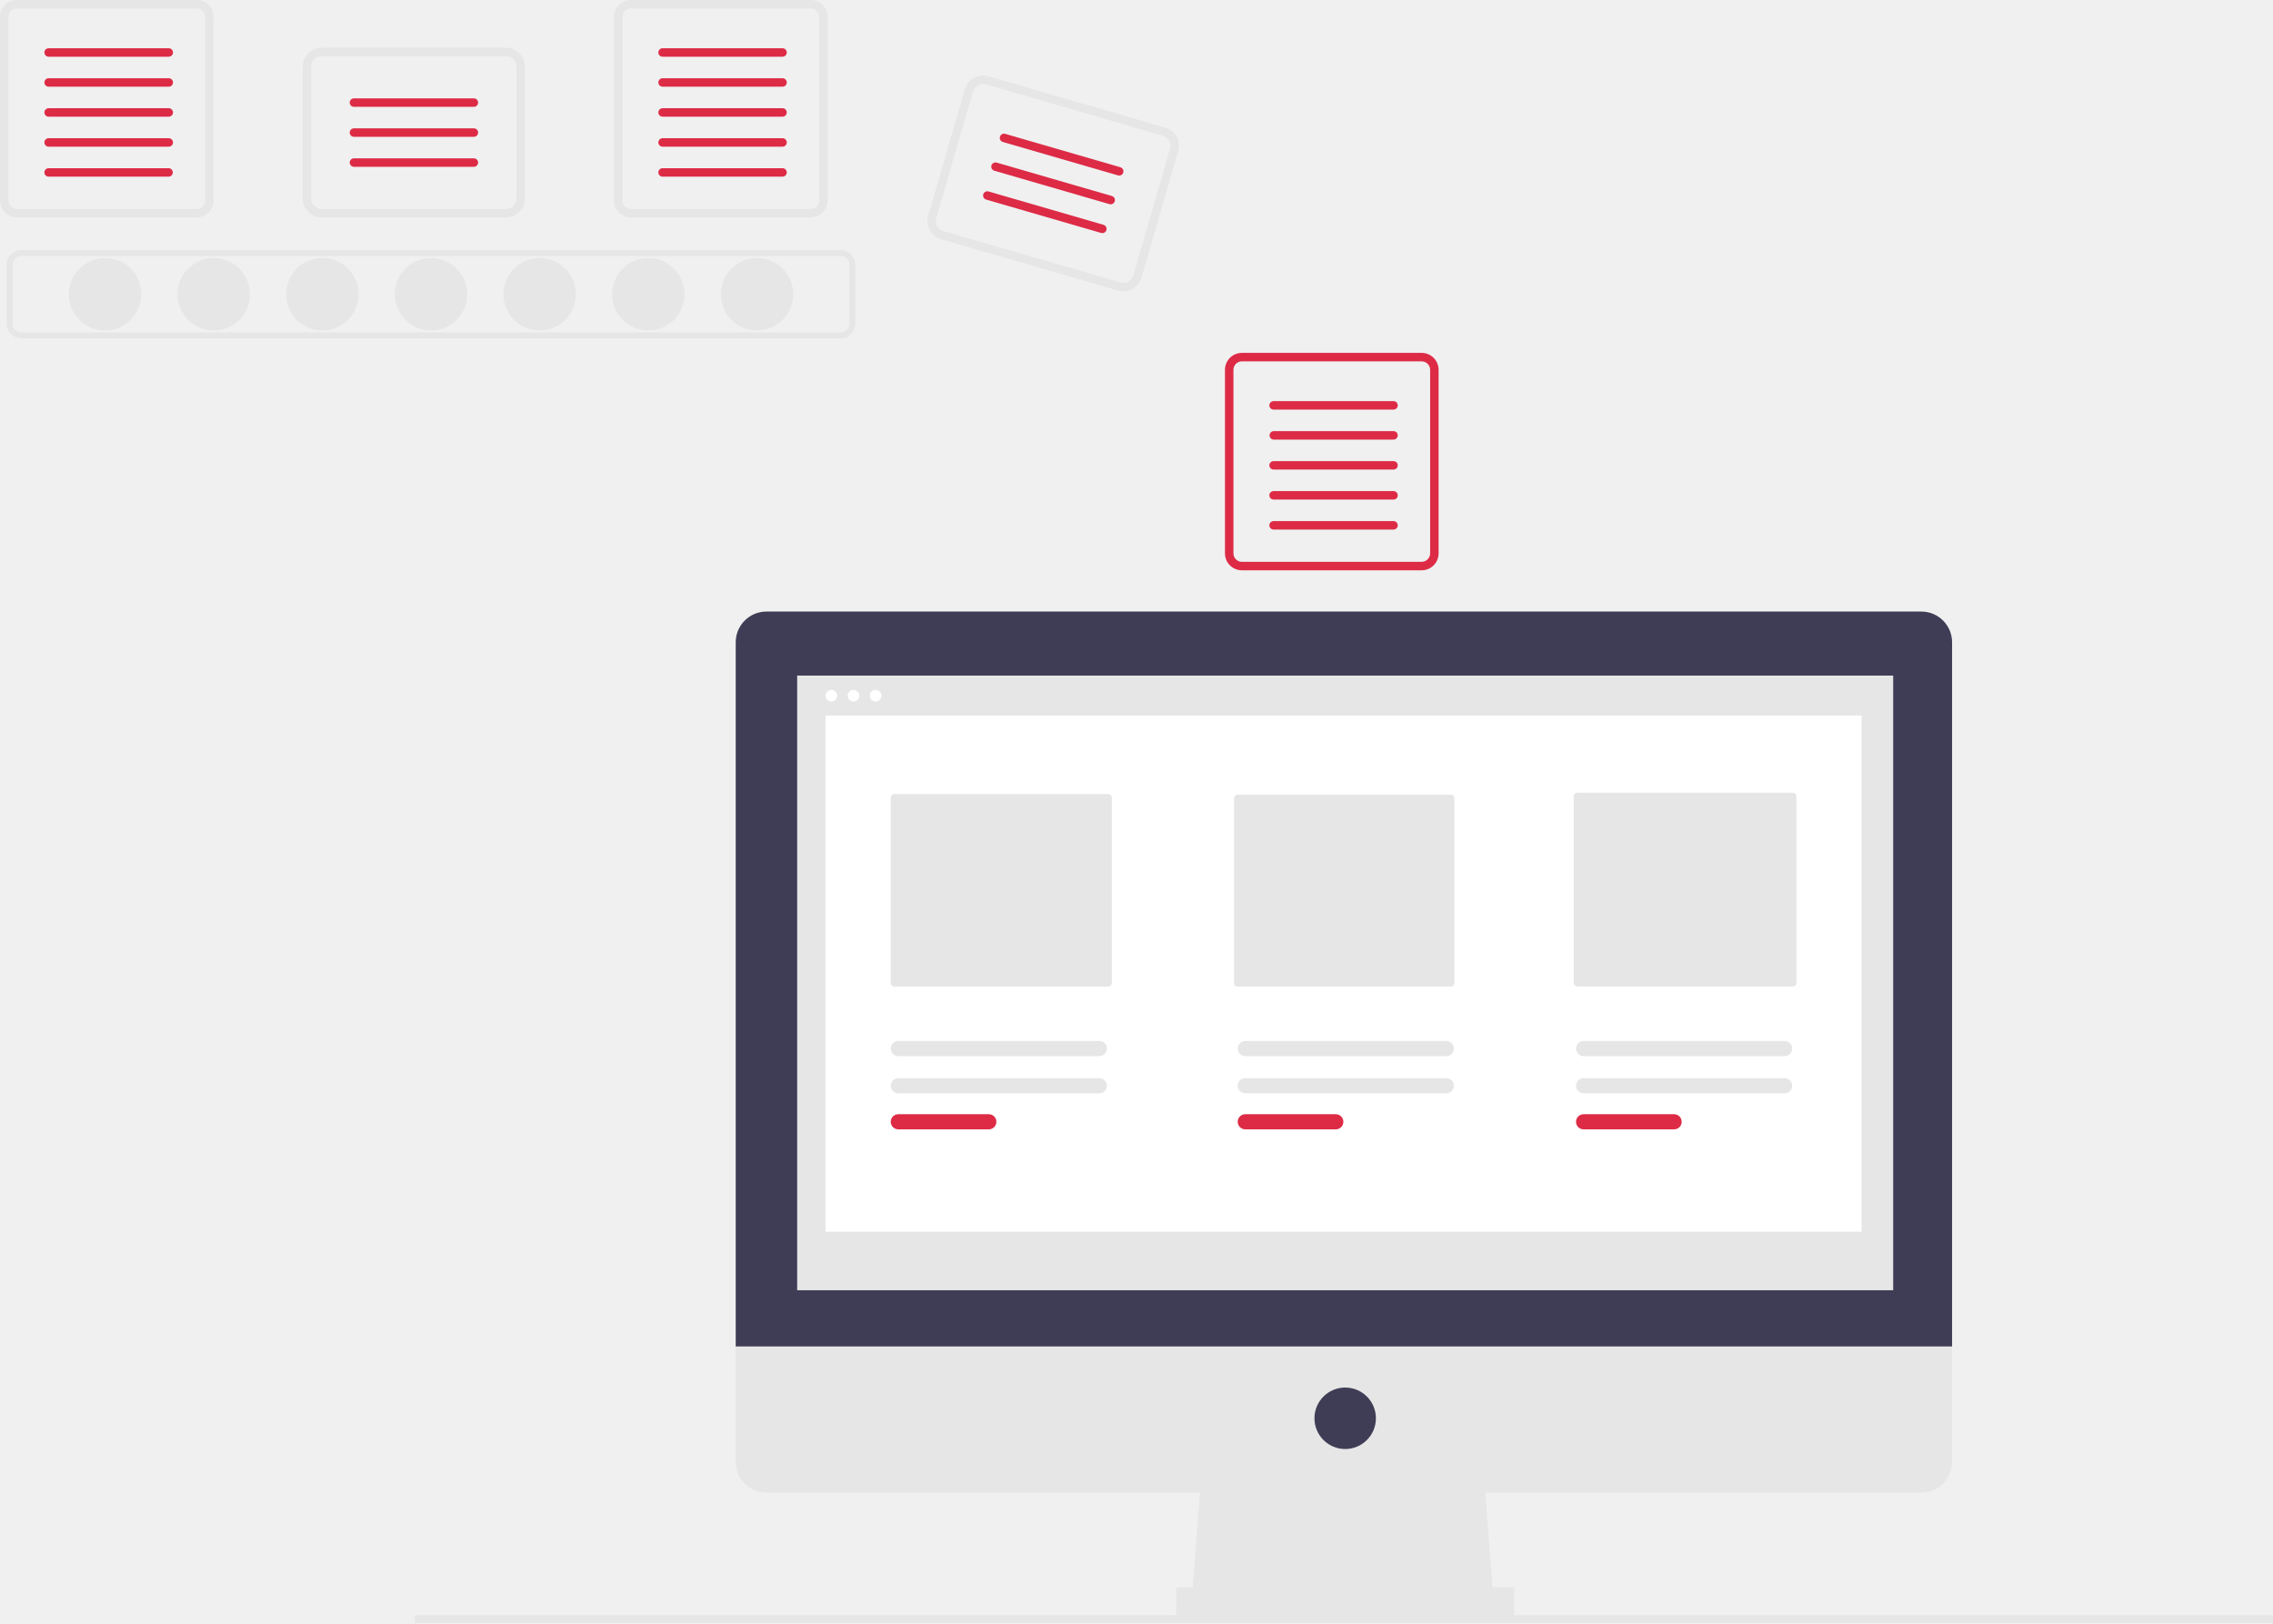
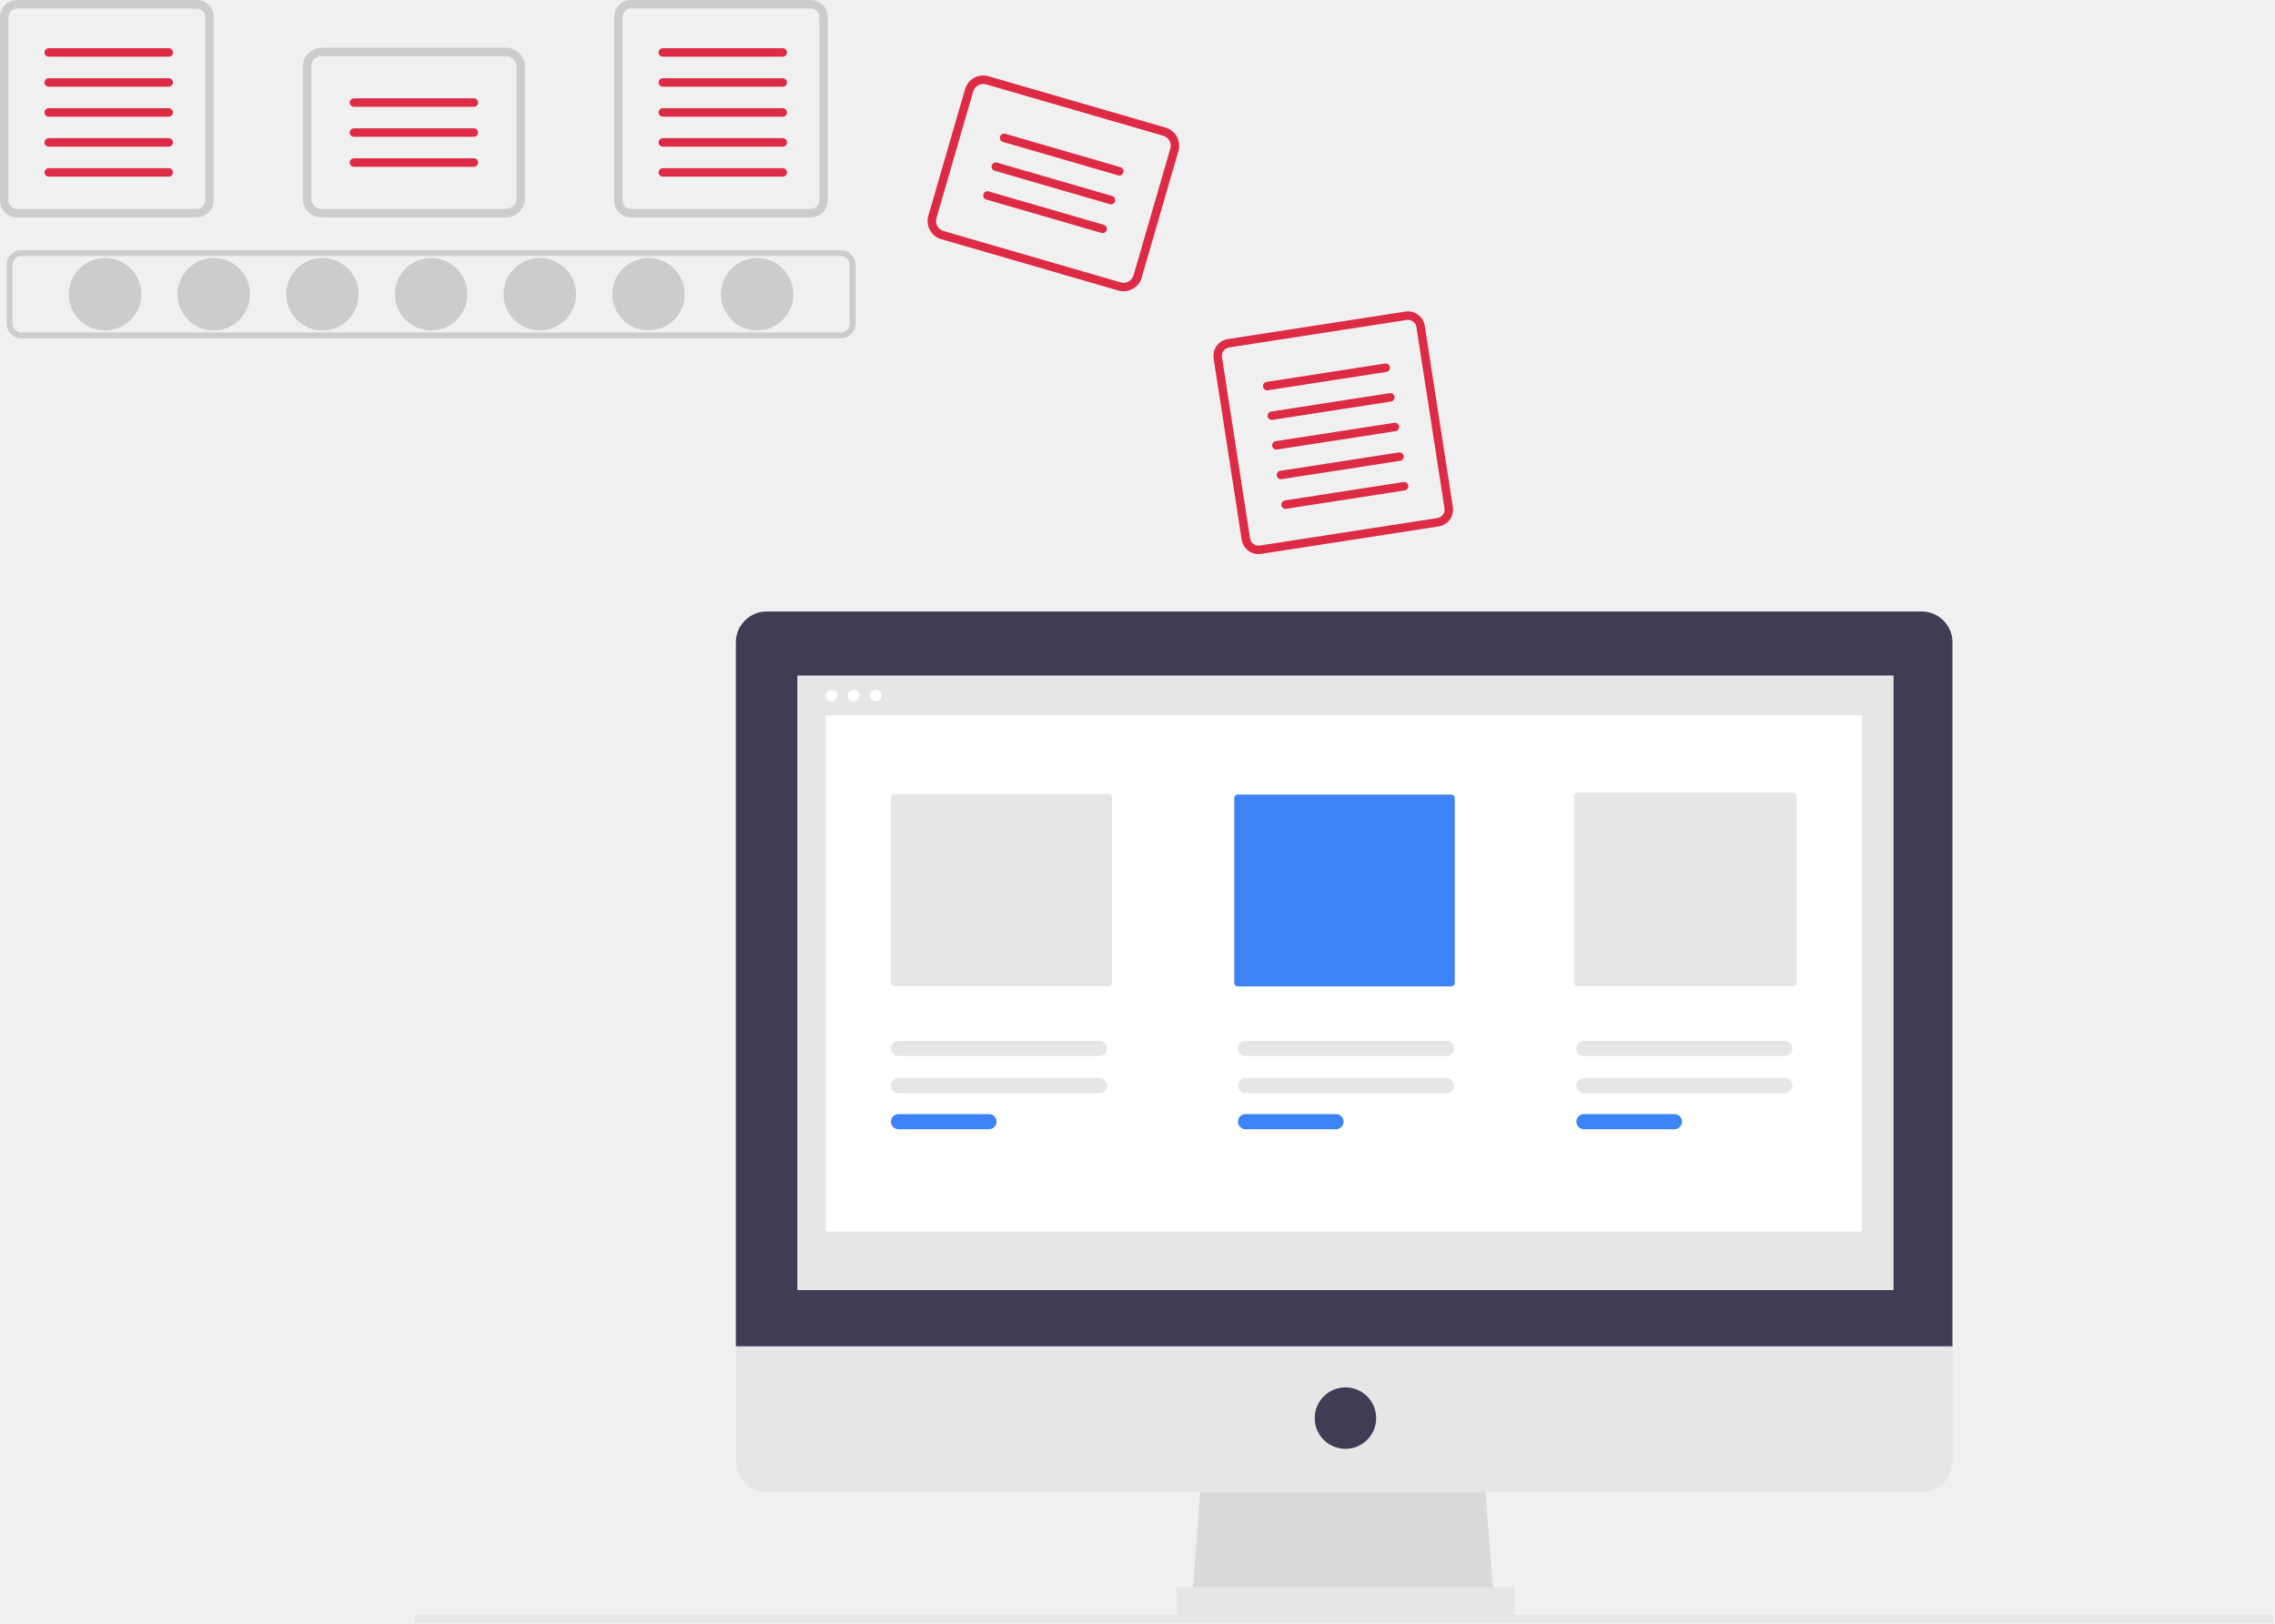
- <svg xmlns="http://www.w3.org/2000/svg" data-name="Layer 1" width="855.418" height="610.775" viewBox="0 0 855.418 610.775">
-   <circle cx="39.536" cy="110.727" r="13.631" fill="#e6e6e6" />
-   <circle cx="80.428" cy="110.727" r="13.631" fill="#e6e6e6" />
-   <circle cx="121.319" cy="110.727" r="13.631" fill="#e6e6e6" />
-   <circle cx="162.211" cy="110.727" r="13.631" fill="#e6e6e6" />
-   <circle cx="203.103" cy="110.727" r="13.631" fill="#e6e6e6" />
-   <circle cx="243.994" cy="110.727" r="13.631" fill="#e6e6e6" />
-   <circle cx="284.886" cy="110.727" r="13.631" fill="#e6e6e6" />
-   <path d="M488.674,271.938H180.329a5.553,5.553,0,0,1-5.547-5.547V244.287a5.553,5.553,0,0,1,5.547-5.547H488.674a5.553,5.553,0,0,1,5.547,5.547V266.391A5.553,5.553,0,0,1,488.674,271.938ZM180.329,240.959a3.332,3.332,0,0,0-3.328,3.328V266.391a3.332,3.332,0,0,0,3.328,3.328H488.674a3.332,3.332,0,0,0,3.328-3.328V244.287a3.332,3.332,0,0,0-3.328-3.328Z" transform="translate(-172.2908 -144.6123)" fill="#e6e6e6" />
-   <path d="M246.317,147.799a3.191,3.191,0,0,1,3.187,3.187V220.049a3.191,3.191,0,0,1-3.187,3.187h-67.652a3.191,3.191,0,0,1-3.187-3.187V150.986a3.191,3.191,0,0,1,3.187-3.187h67.652m0-3.187h-67.652a6.374,6.374,0,0,0-6.374,6.374V220.049a6.374,6.374,0,0,0,6.374,6.374h67.652a6.374,6.374,0,0,0,6.374-6.374V150.986a6.374,6.374,0,0,0-6.374-6.374Z" transform="translate(-172.2908 -144.6123)" fill="#e6e6e6" />
-   <path d="M235.765,165.953H190.628a1.594,1.594,0,1,1,0-3.187h45.137a1.594,1.594,0,1,1,0,3.187Z" transform="translate(-172.2908 -144.6123)" fill="#dd2b46" />
-   <path d="M235.765,177.238H190.628a1.594,1.594,0,1,1,0-3.187h45.137a1.594,1.594,0,1,1,0,3.187Z" transform="translate(-172.2908 -144.6123)" fill="#dd2b46" />
-   <path d="M235.765,188.521H190.628a1.594,1.594,0,1,1,0-3.187h45.137a1.594,1.594,0,1,1,0,3.187Z" transform="translate(-172.2908 -144.6123)" fill="#dd2b46" />
-   <path d="M235.765,199.806H190.628a1.594,1.594,0,1,1,0-3.187h45.137a1.594,1.594,0,1,1,0,3.187Z" transform="translate(-172.2908 -144.6123)" fill="#dd2b46" />
-   <path d="M235.765,211.091H190.628a1.594,1.594,0,1,1,0-3.187h45.137a1.594,1.594,0,0,1,0,3.187Z" transform="translate(-172.2908 -144.6123)" fill="#dd2b46" />
-   <path d="M477.378,147.799a3.191,3.191,0,0,1,3.187,3.187V220.049a3.191,3.191,0,0,1-3.187,3.187h-67.652a3.191,3.191,0,0,1-3.187-3.187V150.986a3.191,3.191,0,0,1,3.187-3.187h67.652m0-3.187h-67.652a6.374,6.374,0,0,0-6.374,6.374V220.049a6.374,6.374,0,0,0,6.374,6.374h67.652a6.374,6.374,0,0,0,6.374-6.374V150.986a6.374,6.374,0,0,0-6.374-6.374Z" transform="translate(-172.2908 -144.6123)" fill="#e6e6e6" />
-   <path d="M466.826,165.953H421.689a1.594,1.594,0,1,1,0-3.187h45.137a1.594,1.594,0,0,1,0,3.187Z" transform="translate(-172.2908 -144.6123)" fill="#dd2b46" />
-   <path d="M466.826,177.238H421.689a1.594,1.594,0,1,1,0-3.187h45.137a1.594,1.594,0,0,1,0,3.187Z" transform="translate(-172.2908 -144.6123)" fill="#dd2b46" />
-   <path d="M466.826,188.521H421.689a1.594,1.594,0,1,1,0-3.187h45.137a1.594,1.594,0,0,1,0,3.187Z" transform="translate(-172.2908 -144.6123)" fill="#dd2b46" />
-   <path d="M466.826,199.806H421.689a1.594,1.594,0,1,1,0-3.187h45.137a1.594,1.594,0,0,1,0,3.187Z" transform="translate(-172.2908 -144.6123)" fill="#dd2b46" />
-   <path d="M466.826,211.091H421.689a1.594,1.594,0,1,1,0-3.187h45.137a1.594,1.594,0,0,1,0,3.187Z" transform="translate(-172.2908 -144.6123)" fill="#dd2b46" />
-   <path d="M707.317,280.591a3.191,3.191,0,0,1,3.187,3.187v69.063a3.191,3.191,0,0,1-3.187,3.187H639.665a3.191,3.191,0,0,1-3.187-3.187V283.778a3.191,3.191,0,0,1,3.187-3.187h67.652m0-3.187H639.665a6.374,6.374,0,0,0-6.374,6.374v69.063a6.374,6.374,0,0,0,6.374,6.374h67.652a6.374,6.374,0,0,0,6.374-6.374V283.778a6.374,6.374,0,0,0-6.374-6.374Z" transform="translate(-172.2908 -144.6123)" fill="#dd2b46" />
-   <path d="M696.765,298.744H651.628a1.594,1.594,0,1,1,0-3.187h45.137a1.594,1.594,0,0,1,0,3.187Z" transform="translate(-172.2908 -144.6123)" fill="#dd2b46" />
-   <path d="M696.765,310.029H651.628a1.594,1.594,0,0,1,0-3.187h45.137a1.594,1.594,0,0,1,0,3.187Z" transform="translate(-172.2908 -144.6123)" fill="#dd2b46" />
-   <path d="M696.765,321.313H651.628a1.594,1.594,0,1,1,0-3.187h45.137a1.594,1.594,0,0,1,0,3.187Z" transform="translate(-172.2908 -144.6123)" fill="#dd2b46" />
-   <path d="M696.765,332.597H651.628a1.594,1.594,0,1,1,0-3.187h45.137a1.594,1.594,0,0,1,0,3.187Z" transform="translate(-172.2908 -144.6123)" fill="#dd2b46" />
-   <path d="M696.765,343.882H651.628a1.594,1.594,0,1,1,0-3.187h45.137a1.594,1.594,0,0,1,0,3.187Z" transform="translate(-172.2908 -144.6123)" fill="#dd2b46" />
-   <path d="M362.733,226.423H293.309a7.09,7.09,0,0,1-7.081-7.081V169.665a7.09,7.09,0,0,1,7.081-7.082h69.423a7.09,7.09,0,0,1,7.082,7.082V219.342A7.09,7.09,0,0,1,362.733,226.423ZM293.309,165.77a3.899,3.899,0,0,0-3.894,3.895V219.342a3.899,3.899,0,0,0,3.894,3.894h69.423a3.899,3.899,0,0,0,3.895-3.894V169.665a3.9,3.9,0,0,0-3.895-3.895Z" transform="translate(-172.2908 -144.6123)" fill="#e6e6e6" />
-   <path d="M350.59,184.812H305.453a1.594,1.594,0,0,1,0-3.187H350.59a1.594,1.594,0,1,1,0,3.187Z" transform="translate(-172.2908 -144.6123)" fill="#dd2b46" />
-   <path d="M350.59,196.097H305.453a1.594,1.594,0,0,1,0-3.187H350.59a1.594,1.594,0,1,1,0,3.187Z" transform="translate(-172.2908 -144.6123)" fill="#dd2b46" />
-   <path d="M350.59,207.381H305.453a1.594,1.594,0,0,1,0-3.187H350.59a1.594,1.594,0,1,1,0,3.187Z" transform="translate(-172.2908 -144.6123)" fill="#dd2b46" />
-   <path d="M593.091,253.95,526.415,234.614a7.09,7.09,0,0,1-4.829-8.774l13.836-47.711a7.09,7.09,0,0,1,8.774-4.83l66.676,19.336a7.09,7.09,0,0,1,4.829,8.774l-13.836,47.711A7.09,7.09,0,0,1,593.091,253.95Zm-49.783-77.589a3.899,3.899,0,0,0-4.825,2.656L524.647,226.728a3.899,3.899,0,0,0,2.656,4.825l66.676,19.336a3.899,3.899,0,0,0,4.826-2.655l13.836-47.711a3.9,3.9,0,0,0-2.656-4.826Z" transform="translate(-172.2908 -144.6123)" fill="#e6e6e6" />
-   <path d="M593.018,210.604l-43.351-12.572a1.594,1.594,0,0,1,.888-3.061L593.906,207.543a1.594,1.594,0,1,1-.888,3.061Z" transform="translate(-172.2908 -144.6123)" fill="#dd2b46" />
-   <path d="M589.875,221.442,546.524,208.87a1.594,1.594,0,1,1,.888-3.061L590.763,218.381a1.594,1.594,0,0,1-.888,3.061Z" transform="translate(-172.2908 -144.6123)" fill="#dd2b46" />
-   <path d="M586.732,232.28l-43.351-12.572a1.594,1.594,0,0,1,.888-3.061l43.351,12.572a1.594,1.594,0,0,1-.888,3.061Z" transform="translate(-172.2908 -144.6123)" fill="#dd2b46" />
-   <rect x="156.106" y="607.775" width="699.312" height="3" fill="#e6e6e6" />
-   <polygon points="562.14 603.085 448.421 603.085 452.276 552.973 558.285 552.973 562.14 603.085" fill="#e6e6e6" />
-   <rect x="442.639" y="597.303" width="127.21" height="11.565" fill="#e6e6e6" />
-   <path d="M895.371,374.74H460.735a11.565,11.565,0,0,0-11.565,11.565h0V651.327H906.935V386.305a11.565,11.565,0,0,0-11.565-11.565Z" transform="translate(-172.2908 -144.6123)" fill="#3f3d56" />
-   <path d="M449.171,651.327v43.367a11.565,11.565,0,0,0,11.565,11.565H895.371a11.565,11.565,0,0,0,11.565-11.565h0V651.327Z" transform="translate(-172.2908 -144.6123)" fill="#e6e6e6" />
-   <rect x="300.009" y="254.221" width="412.47" height="231.292" fill="#e6e6e6" />
-   <circle cx="506.244" cy="533.698" r="11.565" fill="#3f3d56" />
-   <circle cx="312.87" cy="261.795" r="2.195" fill="#fff" />
-   <circle cx="321.2" cy="261.795" r="2.195" fill="#fff" />
-   <circle cx="329.531" cy="261.795" r="2.195" fill="#fff" />
-   <rect x="310.675" y="269.253" width="389.916" height="194.247" fill="#fff" />
-   <path d="M508.885,443.411a1.38,1.38,0,0,0-1.378,1.378v69.676a1.38,1.38,0,0,0,1.378,1.378H589.349a1.38,1.38,0,0,0,1.378-1.378V444.79a1.38,1.38,0,0,0-1.378-1.378Z" transform="translate(-172.2908 -144.6123)" fill="#e6e6e6" />
-   <path d="M638.081,443.635a1.38,1.38,0,0,0-1.379,1.378v69.452a1.38,1.38,0,0,0,1.379,1.378h80.208a1.38,1.38,0,0,0,1.378-1.378V445.014a1.38,1.38,0,0,0-1.378-1.378Z" transform="translate(-172.2908 -144.6123)" fill="#e6e6e6" />
-   <path d="M765.922,442.907a1.38,1.38,0,0,0-1.378,1.378v70.18a1.38,1.38,0,0,0,1.378,1.378h81.042a1.38,1.38,0,0,0,1.378-1.378V444.286a1.38,1.38,0,0,0-1.378-1.378Z" transform="translate(-172.2908 -144.6123)" fill="#e6e6e6" />
-   <path d="M510.356,550.333a2.85,2.85,0,0,0,0,5.7h75.652a2.85,2.85,0,0,0,0-5.7Z" transform="translate(-172.2908 -144.6123)" fill="#e6e6e6" />
-   <path d="M510.356,563.889a2.85,2.85,0,0,0,0,5.7h34.062a2.85,2.85,0,0,0,0-5.7Z" transform="translate(-172.2908 -144.6123)" fill="#dd2b46" />
-   <path d="M640.94,550.333a2.85,2.85,0,0,0,0,5.7h75.652a2.85,2.85,0,0,0,0-5.7Z" transform="translate(-172.2908 -144.6123)" fill="#e6e6e6" />
-   <path d="M640.94,563.889a2.85,2.85,0,0,0,0,5.7h34.062a2.85,2.85,0,0,0,0-5.7Z" transform="translate(-172.2908 -144.6123)" fill="#dd2b46" />
-   <path d="M768.26,550.333a2.85,2.85,0,0,0,0,5.7h75.652a2.85,2.85,0,0,0,0-5.7Z" transform="translate(-172.2908 -144.6123)" fill="#e6e6e6" />
-   <path d="M510.356,536.333a2.85,2.85,0,0,0,0,5.7h75.652a2.85,2.85,0,0,0,0-5.7Z" transform="translate(-172.2908 -144.6123)" fill="#e6e6e6" />
-   <path d="M640.94,536.333a2.85,2.85,0,0,0,0,5.7h75.652a2.85,2.85,0,0,0,0-5.7Z" transform="translate(-172.2908 -144.6123)" fill="#e6e6e6" />
-   <path d="M768.26,536.333a2.85,2.85,0,0,0,0,5.7h75.652a2.85,2.85,0,0,0,0-5.7Z" transform="translate(-172.2908 -144.6123)" fill="#e6e6e6" />
-   <path d="M768.26,563.889a2.85,2.85,0,0,0,0,5.7H802.322a2.85,2.85,0,0,0,0-5.7Z" transform="translate(-172.2908 -144.6123)" fill="#dd2b46" />
+ <svg xmlns="http://www.w3.org/2000/svg" width="100%" height="100%" viewBox="0 0 856 611" version="1.1" xml:space="preserve" style="fill-rule:evenodd;clip-rule:evenodd;stroke-linejoin:round;stroke-miterlimit:2;">
+   <circle cx="39.536" cy="110.727" r="13.631" style="fill:rgb(204,204,204);" />
+   <circle cx="80.428" cy="110.727" r="13.631" style="fill:rgb(204,204,204);" />
+   <circle cx="121.319" cy="110.727" r="13.631" style="fill:rgb(204,204,204);" />
+   <circle cx="162.211" cy="110.727" r="13.631" style="fill:rgb(204,204,204);" />
+   <circle cx="203.103" cy="110.727" r="13.631" style="fill:rgb(204,204,204);" />
+   <circle cx="243.994" cy="110.727" r="13.631" style="fill:rgb(204,204,204);" />
+   <circle cx="284.886" cy="110.727" r="13.631" style="fill:rgb(204,204,204);" />
+   <g transform="matrix(1,0,0,1,-172.291,-144.612)">
+     <path d="M488.674,271.938L180.329,271.938C177.287,271.934 174.786,269.433 174.782,266.391L174.782,244.287C174.786,241.246 177.287,238.744 180.329,238.74L488.674,238.74C491.716,238.744 494.218,241.246 494.221,244.287L494.221,266.391C494.218,269.433 491.716,271.934 488.674,271.938ZM180.329,240.959C178.504,240.961 177.003,242.462 177.001,244.287L177.001,266.391C177.003,268.216 178.504,269.717 180.329,269.719L488.674,269.719C490.499,269.717 492.001,268.216 492.003,266.391L492.003,244.287C492.001,242.462 490.499,240.961 488.674,240.959L180.329,240.959Z" style="fill:rgb(204,204,204);fill-rule:nonzero;" />
+   </g>
+   <g transform="matrix(1,0,0,1,-172.291,-144.612)">
+     <path d="M246.317,147.799C248.065,147.801 249.502,149.239 249.504,150.986L249.504,220.049C249.502,221.797 248.065,223.234 246.317,223.236L178.665,223.236C176.917,223.234 175.48,221.797 175.478,220.049L175.478,150.986C175.48,149.239 176.917,147.801 178.665,147.799L246.317,147.799M246.317,144.612L178.665,144.612C175.168,144.612 172.291,147.49 172.291,150.986L172.291,220.049C172.291,223.546 175.168,226.423 178.665,226.423L246.317,226.423C249.814,226.423 252.691,223.546 252.691,220.049L252.691,150.986C252.691,147.49 249.814,144.612 246.317,144.612L246.317,144.612Z" style="fill:rgb(204,204,204);fill-rule:nonzero;" />
+   </g>
+   <g transform="matrix(1,0,0,1,-172.291,-144.612)">
+     <path d="M235.765,165.953L190.628,165.953C190.625,165.953 190.621,165.953 190.618,165.953C189.744,165.953 189.024,165.234 189.024,164.359C189.024,163.485 189.744,162.766 190.618,162.766C190.621,162.766 190.625,162.766 190.628,162.766L235.765,162.766C235.768,162.766 235.771,162.766 235.774,162.766C236.649,162.766 237.368,163.485 237.368,164.359C237.368,165.234 236.649,165.953 235.774,165.953C235.771,165.953 235.768,165.953 235.765,165.953Z" style="fill:rgb(221,43,70);fill-rule:nonzero;" />
+   </g>
+   <g transform="matrix(1,0,0,1,-172.291,-144.612)">
+     <path d="M235.765,177.238L190.628,177.238C190.625,177.238 190.621,177.238 190.618,177.238C189.744,177.238 189.024,176.518 189.024,175.644C189.024,174.77 189.744,174.051 190.618,174.051C190.621,174.051 190.625,174.051 190.628,174.051L235.765,174.051C235.768,174.051 235.771,174.051 235.774,174.051C236.649,174.051 237.368,174.77 237.368,175.644C237.368,176.518 236.649,177.238 235.774,177.238C235.771,177.238 235.768,177.238 235.765,177.238Z" style="fill:rgb(221,43,70);fill-rule:nonzero;" />
+   </g>
+   <g transform="matrix(1,0,0,1,-172.291,-144.612)">
+     <path d="M235.765,188.521L190.628,188.521C190.625,188.521 190.621,188.521 190.618,188.521C189.744,188.521 189.024,187.802 189.024,186.928C189.024,186.054 189.744,185.334 190.618,185.334C190.621,185.334 190.625,185.334 190.628,185.334L235.765,185.334C235.768,185.334 235.771,185.334 235.774,185.334C236.649,185.334 237.368,186.054 237.368,186.928C237.368,187.802 236.649,188.521 235.774,188.521C235.771,188.521 235.768,188.521 235.765,188.521Z" style="fill:rgb(221,43,70);fill-rule:nonzero;" />
+   </g>
+   <g transform="matrix(1,0,0,1,-172.291,-144.612)">
+     <path d="M235.765,199.806L190.628,199.806C190.625,199.806 190.621,199.806 190.618,199.806C189.744,199.806 189.024,199.087 189.024,198.213C189.024,197.338 189.744,196.619 190.618,196.619C190.621,196.619 190.625,196.619 190.628,196.619L235.765,196.619C235.768,196.619 235.771,196.619 235.774,196.619C236.649,196.619 237.368,197.338 237.368,198.213C237.368,199.087 236.649,199.806 235.774,199.806C235.771,199.806 235.768,199.806 235.765,199.806Z" style="fill:rgb(221,43,70);fill-rule:nonzero;" />
+   </g>
+   <g transform="matrix(1,0,0,1,-172.291,-144.612)">
+     <path d="M235.765,211.091L190.628,211.091C189.754,211.091 189.034,210.371 189.034,209.497C189.034,208.623 189.754,207.904 190.628,207.904L235.765,207.904C236.639,207.904 237.358,208.623 237.358,209.497C237.358,210.371 236.639,211.091 235.765,211.091Z" style="fill:rgb(221,43,70);fill-rule:nonzero;" />
+   </g>
+   <g transform="matrix(1,0,0,1,-172.291,-144.612)">
+     <path d="M477.378,147.799C479.126,147.801 480.563,149.239 480.565,150.986L480.565,220.049C480.563,221.797 479.126,223.234 477.378,223.236L409.726,223.236C407.979,223.234 406.541,221.797 406.539,220.049L406.539,150.986C406.541,149.239 407.979,147.801 409.726,147.799L477.378,147.799M477.378,144.612L409.726,144.612C406.229,144.612 403.352,147.49 403.352,150.986L403.352,220.049C403.352,223.546 406.229,226.423 409.726,226.423L477.378,226.423C480.875,226.423 483.752,223.546 483.752,220.049L483.752,150.986C483.752,147.49 480.875,144.612 477.378,144.612L477.378,144.612Z" style="fill:rgb(204,204,204);fill-rule:nonzero;" />
+   </g>
+   <g transform="matrix(1,0,0,1,-172.291,-144.612)">
+     <path d="M466.826,165.953L421.689,165.953C421.686,165.953 421.682,165.953 421.679,165.953C420.805,165.953 420.086,165.234 420.086,164.359C420.086,163.485 420.805,162.766 421.679,162.766C421.682,162.766 421.686,162.766 421.689,162.766L466.826,162.766C467.696,162.771 468.41,163.489 468.41,164.359C468.41,165.23 467.696,165.948 466.826,165.953Z" style="fill:rgb(221,43,70);fill-rule:nonzero;" />
+   </g>
+   <g transform="matrix(1,0,0,1,-172.291,-144.612)">
+     <path d="M466.826,177.238L421.689,177.238C421.686,177.238 421.682,177.238 421.679,177.238C420.805,177.238 420.086,176.518 420.086,175.644C420.086,174.77 420.805,174.051 421.679,174.051C421.682,174.051 421.686,174.051 421.689,174.051L466.826,174.051C467.696,174.056 468.41,174.774 468.41,175.644C468.41,176.515 467.696,177.232 466.826,177.238Z" style="fill:rgb(221,43,70);fill-rule:nonzero;" />
+   </g>
+   <g transform="matrix(1,0,0,1,-172.291,-144.612)">
+     <path d="M466.826,188.521L421.689,188.521C421.686,188.521 421.682,188.521 421.679,188.521C420.805,188.521 420.086,187.802 420.086,186.928C420.086,186.054 420.805,185.334 421.679,185.334C421.682,185.334 421.686,185.334 421.689,185.334L466.826,185.334C467.696,185.34 468.41,186.057 468.41,186.928C468.41,187.798 467.696,188.516 466.826,188.521Z" style="fill:rgb(221,43,70);fill-rule:nonzero;" />
+   </g>
+   <g transform="matrix(1,0,0,1,-172.291,-144.612)">
+     <path d="M466.826,199.806L421.689,199.806C421.686,199.806 421.682,199.806 421.679,199.806C420.805,199.806 420.086,199.087 420.086,198.213C420.086,197.338 420.805,196.619 421.679,196.619C421.682,196.619 421.686,196.619 421.689,196.619L466.826,196.619C467.696,196.624 468.41,197.342 468.41,198.213C468.41,199.083 467.696,199.801 466.826,199.806Z" style="fill:rgb(221,43,70);fill-rule:nonzero;" />
+   </g>
+   <g transform="matrix(1,0,0,1,-172.291,-144.612)">
+     <path d="M466.826,211.091L421.689,211.091C420.815,211.091 420.095,210.371 420.095,209.497C420.095,208.623 420.815,207.904 421.689,207.904L466.826,207.904C467.7,207.904 468.419,208.623 468.419,209.497C468.419,210.371 467.7,211.091 466.826,211.091Z" style="fill:rgb(221,43,70);fill-rule:nonzero;" />
+   </g>
+   <g transform="matrix(0.988216,-0.153068,0.153068,0.988216,-212.627,-48.6076)">
+     <path d="M707.317,280.591C709.065,280.593 710.502,282.03 710.504,283.778L710.504,352.84C710.502,354.588 709.065,356.025 707.317,356.027L639.665,356.027C637.917,356.025 636.48,354.588 636.478,352.84L636.478,283.778C636.48,282.03 637.917,280.593 639.665,280.591L707.317,280.591M707.317,277.404L639.665,277.404C636.168,277.404 633.291,280.281 633.291,283.778L633.291,352.84C633.291,356.337 636.168,359.215 639.665,359.215L707.317,359.215C710.814,359.215 713.691,356.337 713.691,352.84L713.691,283.778C713.691,280.281 710.814,277.404 707.317,277.404L707.317,277.404Z" style="fill:rgb(221,43,70);fill-rule:nonzero;" />
+   </g>
+   <g transform="matrix(0.988216,-0.153068,0.153068,0.988216,-212.627,-48.6076)">
+     <path d="M696.765,298.744L651.628,298.744C651.625,298.744 651.621,298.744 651.618,298.744C650.744,298.744 650.025,298.025 650.025,297.151C650.025,296.277 650.744,295.557 651.618,295.557C651.621,295.557 651.625,295.557 651.628,295.557L696.765,295.557C697.635,295.563 698.349,296.28 698.349,297.151C698.349,298.021 697.635,298.739 696.765,298.744Z" style="fill:rgb(221,43,70);fill-rule:nonzero;" />
+   </g>
+   <g transform="matrix(0.988216,-0.153068,0.153068,0.988216,-212.627,-48.6076)">
+     <path d="M696.765,310.029L651.628,310.029C650.754,310.029 650.034,309.31 650.034,308.435C650.034,307.561 650.754,306.842 651.628,306.842L696.765,306.842C697.639,306.842 698.358,307.561 698.358,308.435C698.358,309.31 697.639,310.029 696.765,310.029Z" style="fill:rgb(221,43,70);fill-rule:nonzero;" />
+   </g>
+   <g transform="matrix(0.988216,-0.153068,0.153068,0.988216,-212.627,-48.6076)">
+     <path d="M696.765,321.313L651.628,321.313C651.625,321.313 651.623,321.313 651.62,321.313C650.746,321.313 650.026,320.593 650.026,319.719C650.026,318.845 650.746,318.126 651.62,318.126C651.623,318.126 651.625,318.126 651.628,318.126L696.765,318.126C697.635,318.131 698.349,318.849 698.349,319.719C698.349,320.59 697.635,321.307 696.765,321.313Z" style="fill:rgb(221,43,70);fill-rule:nonzero;" />
+   </g>
+   <g transform="matrix(0.988216,-0.153068,0.153068,0.988216,-212.627,-48.6076)">
+     <path d="M696.765,332.597L651.628,332.597C651.625,332.597 651.621,332.597 651.618,332.597C650.744,332.597 650.025,331.878 650.025,331.004C650.025,330.13 650.744,329.41 651.618,329.41C651.621,329.41 651.625,329.41 651.628,329.41L696.765,329.41C697.635,329.416 698.349,330.133 698.349,331.004C698.349,331.874 697.635,332.592 696.765,332.597Z" style="fill:rgb(221,43,70);fill-rule:nonzero;" />
+   </g>
+   <g transform="matrix(0.988216,-0.153068,0.153068,0.988216,-212.627,-48.6076)">
+     <path d="M696.765,343.882L651.628,343.882C651.625,343.882 651.621,343.882 651.618,343.882C650.744,343.882 650.025,343.163 650.025,342.289C650.025,341.414 650.744,340.695 651.618,340.695C651.621,340.695 651.625,340.695 651.628,340.695L696.765,340.695C697.635,340.7 698.349,341.418 698.349,342.289C698.349,343.159 697.635,343.877 696.765,343.882Z" style="fill:rgb(221,43,70);fill-rule:nonzero;" />
+   </g>
+   <g transform="matrix(1,0,0,1,-172.291,-144.612)">
+     <path d="M362.733,226.423L293.309,226.423C289.426,226.419 286.233,223.225 286.228,219.342L286.228,169.665C286.232,165.782 289.426,162.588 293.309,162.583L362.733,162.583C366.616,162.588 369.811,165.782 369.815,169.665L369.815,219.342C369.81,223.225 366.616,226.419 362.733,226.423ZM293.309,165.77C291.174,165.773 289.417,167.53 289.415,169.665L289.415,219.342C289.417,221.477 291.174,223.234 293.309,223.236L362.733,223.236C364.868,223.234 366.625,221.477 366.628,219.342L366.628,169.665C366.625,167.53 364.869,165.773 362.733,165.77L293.309,165.77Z" style="fill:rgb(204,204,204);fill-rule:nonzero;" />
+   </g>
+   <g transform="matrix(1,0,0,1,-172.291,-144.612)">
+     <path d="M350.59,184.812L305.453,184.812C304.583,184.807 303.869,184.089 303.869,183.219C303.869,182.348 304.583,181.631 305.453,181.625L350.59,181.625C350.593,181.625 350.597,181.625 350.6,181.625C351.474,181.625 352.193,182.345 352.193,183.219C352.193,184.093 351.474,184.812 350.6,184.812C350.597,184.812 350.593,184.812 350.59,184.812Z" style="fill:rgb(221,43,70);fill-rule:nonzero;" />
+   </g>
+   <g transform="matrix(1,0,0,1,-172.291,-144.612)">
+     <path d="M350.59,196.097L305.453,196.097C304.583,196.092 303.869,195.374 303.869,194.504C303.869,193.633 304.583,192.915 305.453,192.91L350.59,192.91C350.593,192.91 350.597,192.91 350.6,192.91C351.474,192.91 352.193,193.629 352.193,194.504C352.193,195.378 351.474,196.097 350.6,196.097C350.597,196.097 350.593,196.097 350.59,196.097Z" style="fill:rgb(221,43,70);fill-rule:nonzero;" />
+   </g>
+   <g transform="matrix(1,0,0,1,-172.291,-144.612)">
+     <path d="M350.59,207.381L305.453,207.381C304.583,207.376 303.869,206.658 303.869,205.787C303.869,204.917 304.583,204.199 305.453,204.194L350.59,204.194C350.593,204.194 350.597,204.194 350.6,204.194C351.474,204.194 352.193,204.913 352.193,205.787C352.193,206.662 351.474,207.381 350.6,207.381C350.597,207.381 350.593,207.381 350.59,207.381Z" style="fill:rgb(221,43,70);fill-rule:nonzero;" />
+   </g>
+   <g transform="matrix(1,0,0,1,-172.291,-144.612)">
+     <path d="M593.091,253.95L526.415,234.614C522.687,233.528 520.509,229.571 521.586,225.841L535.422,178.13C536.508,174.402 540.465,172.223 544.196,173.3L610.872,192.637C614.601,193.722 616.779,197.68 615.701,201.411L601.865,249.122C600.779,252.85 596.822,255.028 593.091,253.95ZM543.308,176.361C541.256,175.769 539.08,176.967 538.483,179.018L524.647,226.728C524.054,228.78 525.252,230.956 527.303,231.553L593.979,250.889C596.031,251.482 598.207,250.284 598.804,248.234L612.641,200.523C613.233,198.471 612.035,196.295 609.984,195.698L543.308,176.361Z" style="fill:rgb(221,43,70);fill-rule:nonzero;" />
+   </g>
+   <g transform="matrix(1,0,0,1,-172.291,-144.612)">
+     <path d="M593.018,210.604L549.668,198.032C548.99,197.834 548.521,197.209 548.521,196.503C548.521,195.629 549.24,194.909 550.114,194.909C550.264,194.909 550.412,194.93 550.555,194.971L593.906,207.543C594.585,207.74 595.056,208.367 595.056,209.074C595.056,209.948 594.336,210.667 593.462,210.667C593.312,210.667 593.163,210.646 593.018,210.604L593.018,210.604Z" style="fill:rgb(221,43,70);fill-rule:nonzero;" />
+   </g>
+   <g transform="matrix(1,0,0,1,-172.291,-144.612)">
+     <path d="M589.875,221.442L546.525,208.87C545.845,208.673 545.375,208.047 545.375,207.34C545.375,206.466 546.094,205.746 546.968,205.746C547.119,205.746 547.268,205.768 547.412,205.81L590.763,218.381C591.441,218.579 591.91,219.205 591.91,219.911C591.91,220.785 591.19,221.504 590.316,221.504C590.167,221.504 590.019,221.483 589.875,221.442L589.875,221.442Z" style="fill:rgb(221,43,70);fill-rule:nonzero;" />
+   </g>
+   <g transform="matrix(1,0,0,1,-172.291,-144.612)">
+     <path d="M586.732,232.28L543.382,219.708C542.704,219.51 542.235,218.884 542.235,218.178C542.235,217.304 542.954,216.585 543.829,216.585C543.978,216.585 544.126,216.606 544.269,216.647L587.62,229.219C588.299,229.416 588.77,230.042 588.77,230.749C588.77,231.623 588.05,232.343 587.176,232.343C587.026,232.343 586.877,232.321 586.732,232.28Z" style="fill:rgb(221,43,70);fill-rule:nonzero;" />
+   </g>
+   <rect x="156.106" y="607.775" width="699.313" height="3" style="fill:rgb(230,230,230);" />
+   <path d="M562.14,603.085L448.421,603.085L452.276,552.973L558.285,552.973L562.14,603.085Z" style="fill:rgb(217,217,217);fill-rule:nonzero;" />
+   <rect x="442.639" y="597.303" width="127.21" height="11.565" style="fill:rgb(230,230,230);" />
+   <g transform="matrix(1,0,0,1,-172.291,-144.612)">
+     <path d="M895.371,374.74L460.735,374.74C454.391,374.74 449.171,379.961 449.171,386.305L449.171,651.327L906.935,651.327L906.935,386.305C906.935,379.961 901.715,374.74 895.371,374.74Z" style="fill:rgb(63,61,86);fill-rule:nonzero;" />
+   </g>
+   <g transform="matrix(1,0,0,1,-172.291,-144.612)">
+     <path d="M449.171,651.327L449.171,694.694C449.171,701.038 454.391,706.258 460.735,706.258L895.371,706.258C901.715,706.258 906.935,701.038 906.935,694.694L906.935,651.327L449.171,651.327Z" style="fill:rgb(230,230,230);fill-rule:nonzero;" />
+   </g>
+   <rect x="300.009" y="254.221" width="412.47" height="231.292" style="fill:rgb(230,230,230);" />
+   <circle cx="506.244" cy="533.698" r="11.565" style="fill:rgb(63,61,86);" />
+   <circle cx="312.87" cy="261.795" r="2.195" style="fill:white;" />
+   <circle cx="321.2" cy="261.795" r="2.195" style="fill:white;" />
+   <circle cx="329.531" cy="261.795" r="2.195" style="fill:white;" />
+   <rect x="310.675" y="269.253" width="389.916" height="194.247" style="fill:white;" />
+   <g transform="matrix(1,0,0,1,-172.291,-144.612)">
+     <path d="M508.885,443.411C508.129,443.412 507.507,444.034 507.507,444.79L507.507,514.465C507.507,515.221 508.129,515.843 508.885,515.844L589.349,515.844C590.105,515.843 590.727,515.221 590.728,514.465L590.728,444.79C590.727,444.034 590.105,443.412 589.349,443.411L508.885,443.411Z" style="fill:rgb(230,230,230);fill-rule:nonzero;" />
+   </g>
+   <g transform="matrix(1,0,0,1,-172.291,-144.612)">
+     <path d="M638.081,443.635C637.325,443.636 636.703,444.258 636.702,445.014L636.702,514.465C636.703,515.221 637.325,515.843 638.081,515.844L718.289,515.844C719.044,515.843 719.666,515.221 719.667,514.465L719.667,445.014C719.666,444.258 719.044,443.636 718.289,443.635L638.081,443.635Z" style="fill:rgb(61,131,246);fill-rule:nonzero;" />
+   </g>
+   <g transform="matrix(1,0,0,1,-172.291,-144.612)">
+     <path d="M765.922,442.907C765.166,442.908 764.544,443.53 764.544,444.286L764.544,514.465C764.544,515.221 765.166,515.843 765.922,515.844L846.964,515.844C847.719,515.843 848.341,515.221 848.341,514.465L848.342,444.286C848.341,443.53 847.719,442.908 846.964,442.907L765.922,442.907Z" style="fill:rgb(230,230,230);fill-rule:nonzero;" />
+   </g>
+   <g transform="matrix(1,0,0,1,-172.291,-144.612)">
+     <path d="M510.356,550.333C508.795,550.336 507.512,551.621 507.512,553.183C507.512,554.744 508.795,556.03 510.356,556.033L586.008,556.033C587.57,556.03 588.853,554.744 588.853,553.183C588.853,551.621 587.57,550.336 586.008,550.333L510.356,550.333Z" style="fill:rgb(230,230,230);fill-rule:nonzero;" />
+   </g>
+   <g transform="matrix(1,0,0,1,-172.291,-144.612)">
+     <path d="M510.356,563.889C508.795,563.892 507.511,565.177 507.511,566.739C507.511,568.3 508.795,569.586 510.356,569.589L544.418,569.589C545.98,569.586 547.263,568.3 547.263,566.739C547.263,565.177 545.98,563.892 544.418,563.889L510.356,563.889Z" style="fill:rgb(61,131,246);fill-rule:nonzero;" />
+   </g>
+   <g transform="matrix(1,0,0,1,-172.291,-144.612)">
+     <path d="M640.94,550.333C639.379,550.336 638.096,551.621 638.096,553.183C638.096,554.744 639.379,556.03 640.94,556.033L716.592,556.033C718.154,556.03 719.437,554.744 719.437,553.183C719.437,551.621 718.154,550.336 716.592,550.333L640.94,550.333Z" style="fill:rgb(230,230,230);fill-rule:nonzero;" />
+   </g>
+   <g transform="matrix(1,0,0,1,-172.291,-144.612)">
+     <path d="M640.94,563.889C639.379,563.892 638.095,565.177 638.095,566.739C638.095,568.3 639.379,569.586 640.94,569.589L675.003,569.589C676.564,569.586 677.847,568.3 677.847,566.739C677.847,565.177 676.564,563.892 675.003,563.889L640.94,563.889Z" style="fill:rgb(61,131,246);fill-rule:nonzero;" />
+   </g>
+   <g transform="matrix(1,0,0,1,-172.291,-144.612)">
+     <path d="M768.26,550.333C766.699,550.336 765.416,551.621 765.416,553.183C765.416,554.744 766.699,556.03 768.26,556.033L843.913,556.033C845.474,556.03 846.757,554.744 846.757,553.183C846.757,551.621 845.474,550.336 843.913,550.333L768.26,550.333Z" style="fill:rgb(230,230,230);fill-rule:nonzero;" />
+   </g>
+   <g transform="matrix(1,0,0,1,-172.291,-144.612)">
+     <path d="M510.356,536.333C508.795,536.336 507.512,537.621 507.512,539.183C507.512,540.744 508.795,542.03 510.356,542.033L586.008,542.033C587.57,542.03 588.853,540.744 588.853,539.183C588.853,537.621 587.57,536.336 586.008,536.333L510.356,536.333Z" style="fill:rgb(230,230,230);fill-rule:nonzero;" />
+   </g>
+   <g transform="matrix(1,0,0,1,-172.291,-144.612)">
+     <path d="M640.94,536.333C639.379,536.336 638.096,537.621 638.096,539.183C638.096,540.744 639.379,542.03 640.94,542.033L716.592,542.033C718.154,542.03 719.437,540.744 719.437,539.183C719.437,537.621 718.154,536.336 716.592,536.333L640.94,536.333Z" style="fill:rgb(230,230,230);fill-rule:nonzero;" />
+   </g>
+   <g transform="matrix(1,0,0,1,-172.291,-144.612)">
+     <path d="M768.26,536.333C766.699,536.336 765.416,537.621 765.416,539.183C765.416,540.744 766.699,542.03 768.26,542.033L843.913,542.033C845.474,542.03 846.757,540.744 846.757,539.183C846.757,537.621 845.474,536.336 843.913,536.333L768.26,536.333Z" style="fill:rgb(230,230,230);fill-rule:nonzero;" />
+   </g>
+   <g transform="matrix(1,0,0,1,-172.291,-144.612)">
+     <path d="M768.26,563.889C766.699,563.892 765.416,565.177 765.416,566.739C765.416,568.3 766.699,569.586 768.26,569.589L802.322,569.589C803.883,569.586 805.167,568.3 805.167,566.739C805.167,565.177 803.883,563.892 802.322,563.889L768.26,563.889Z" style="fill:rgb(61,131,246);fill-rule:nonzero;" />
+   </g>
</svg>
